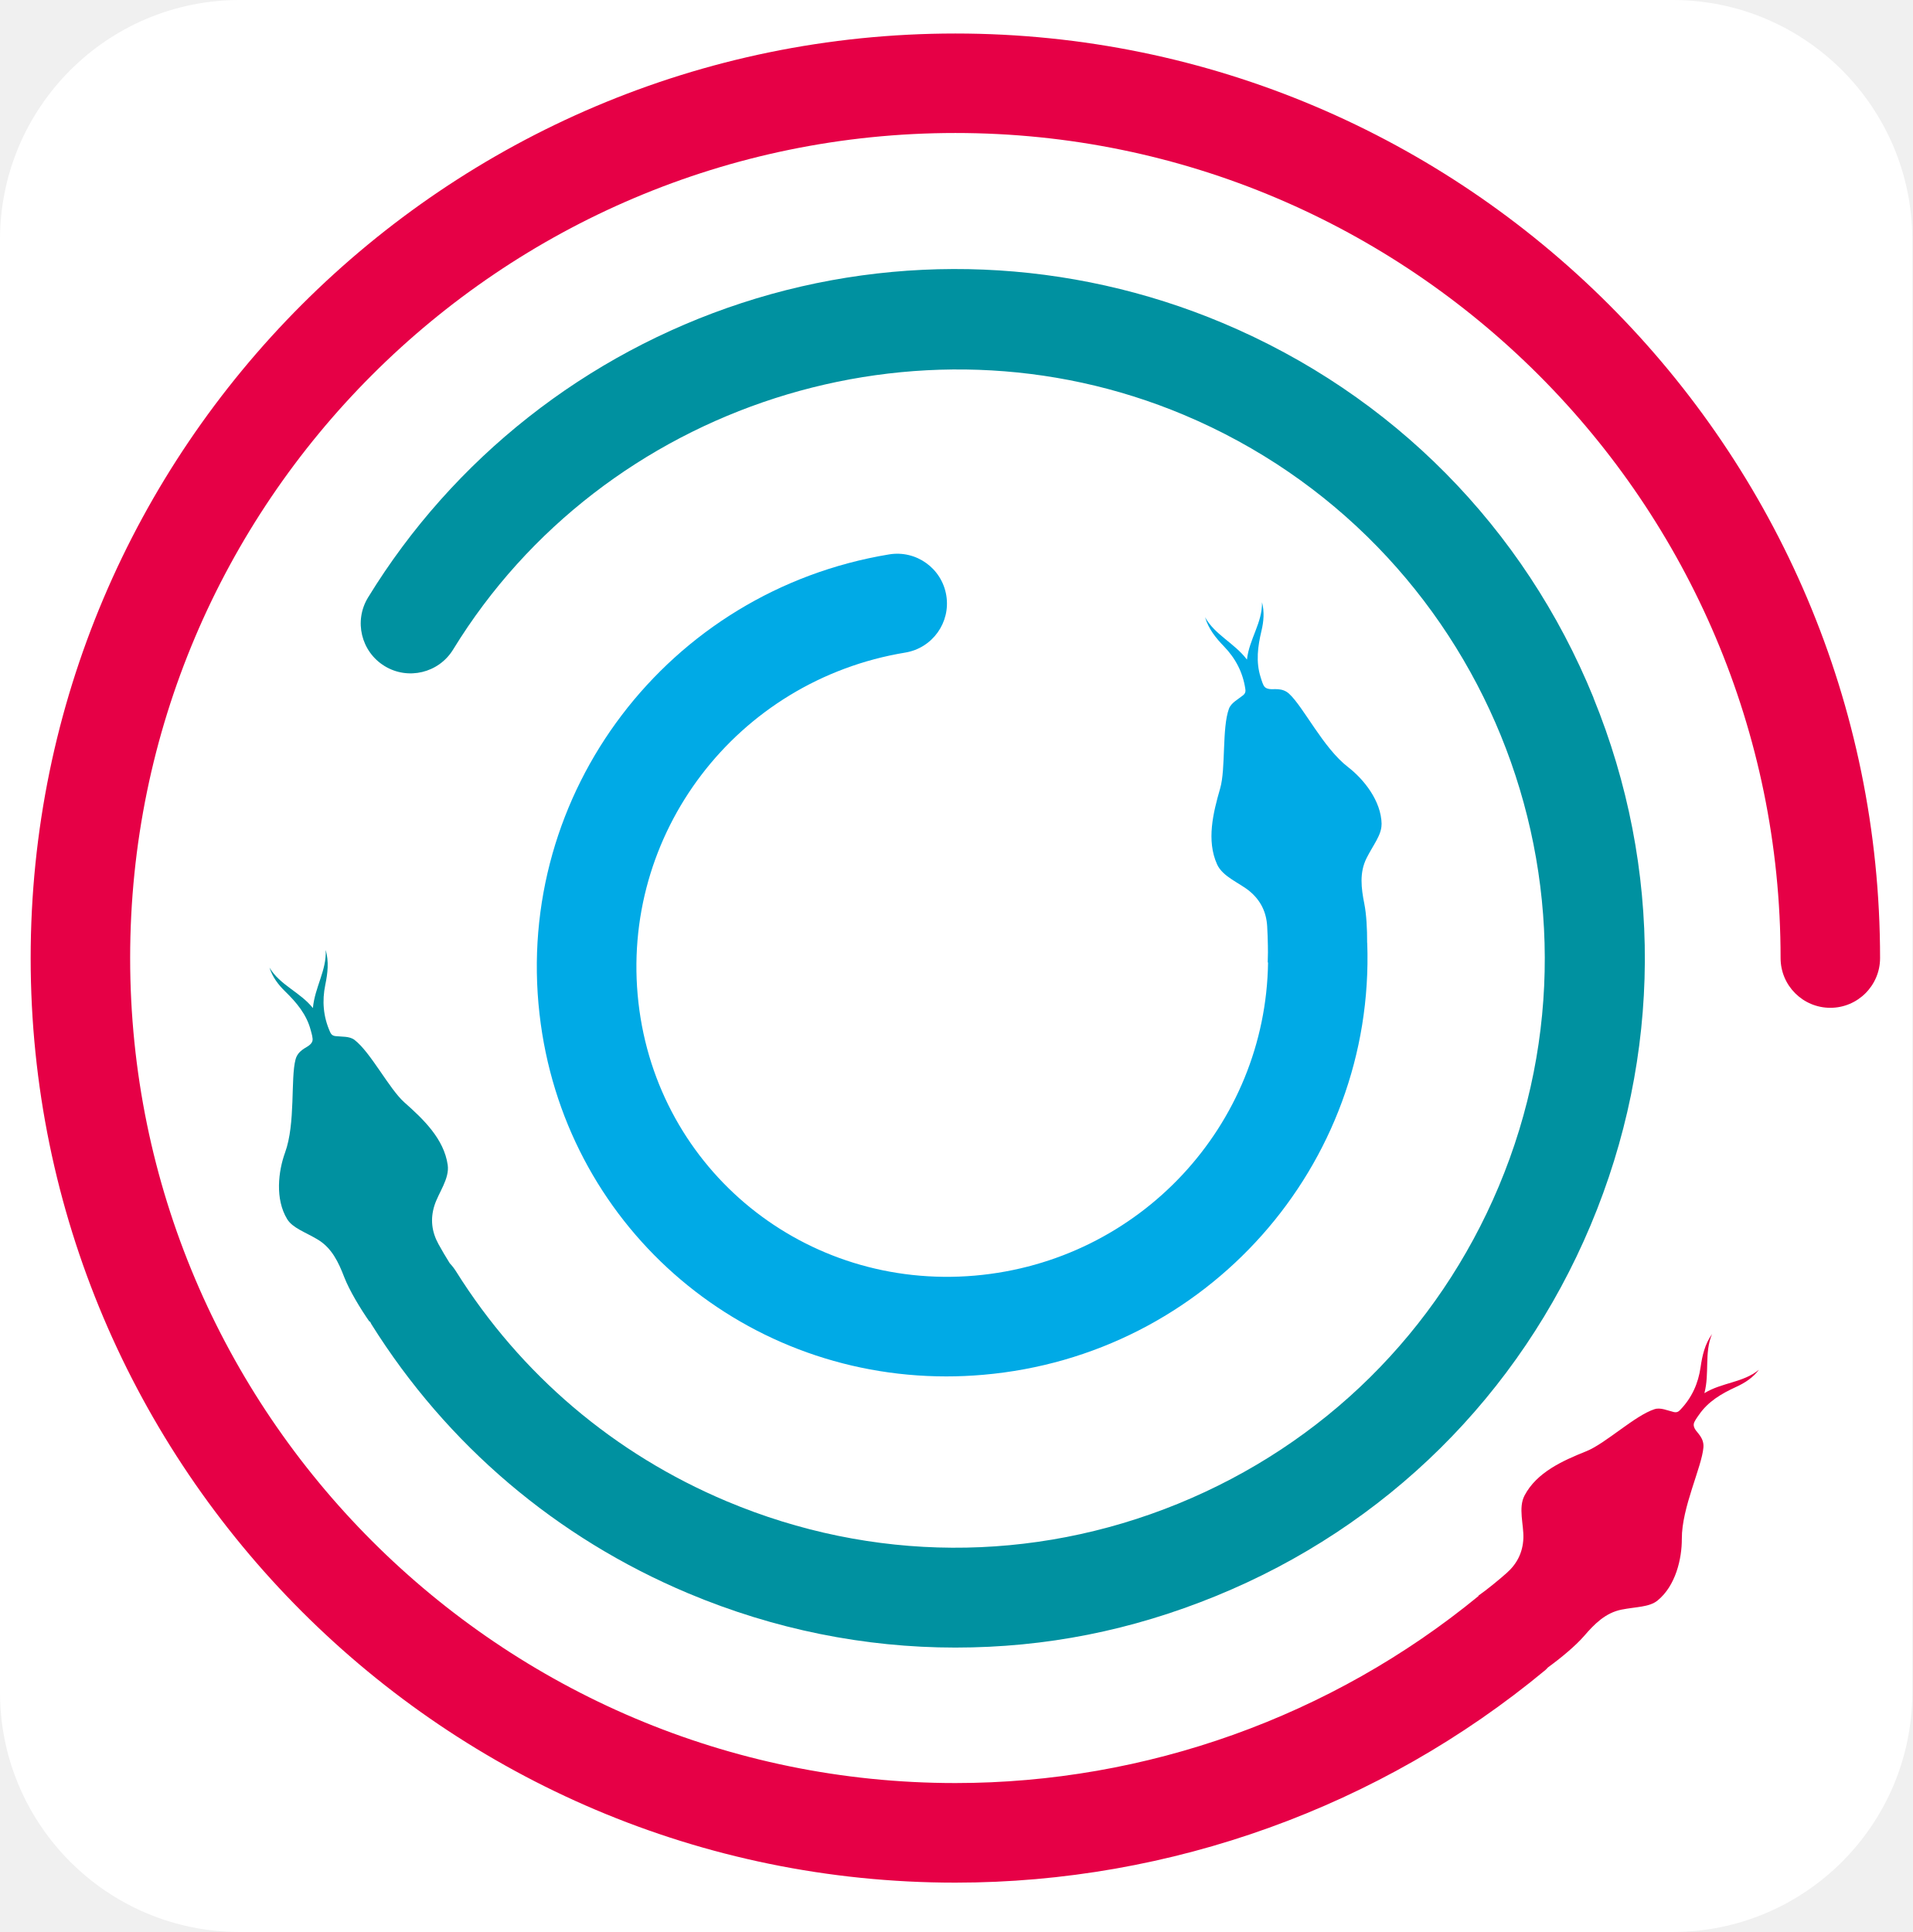
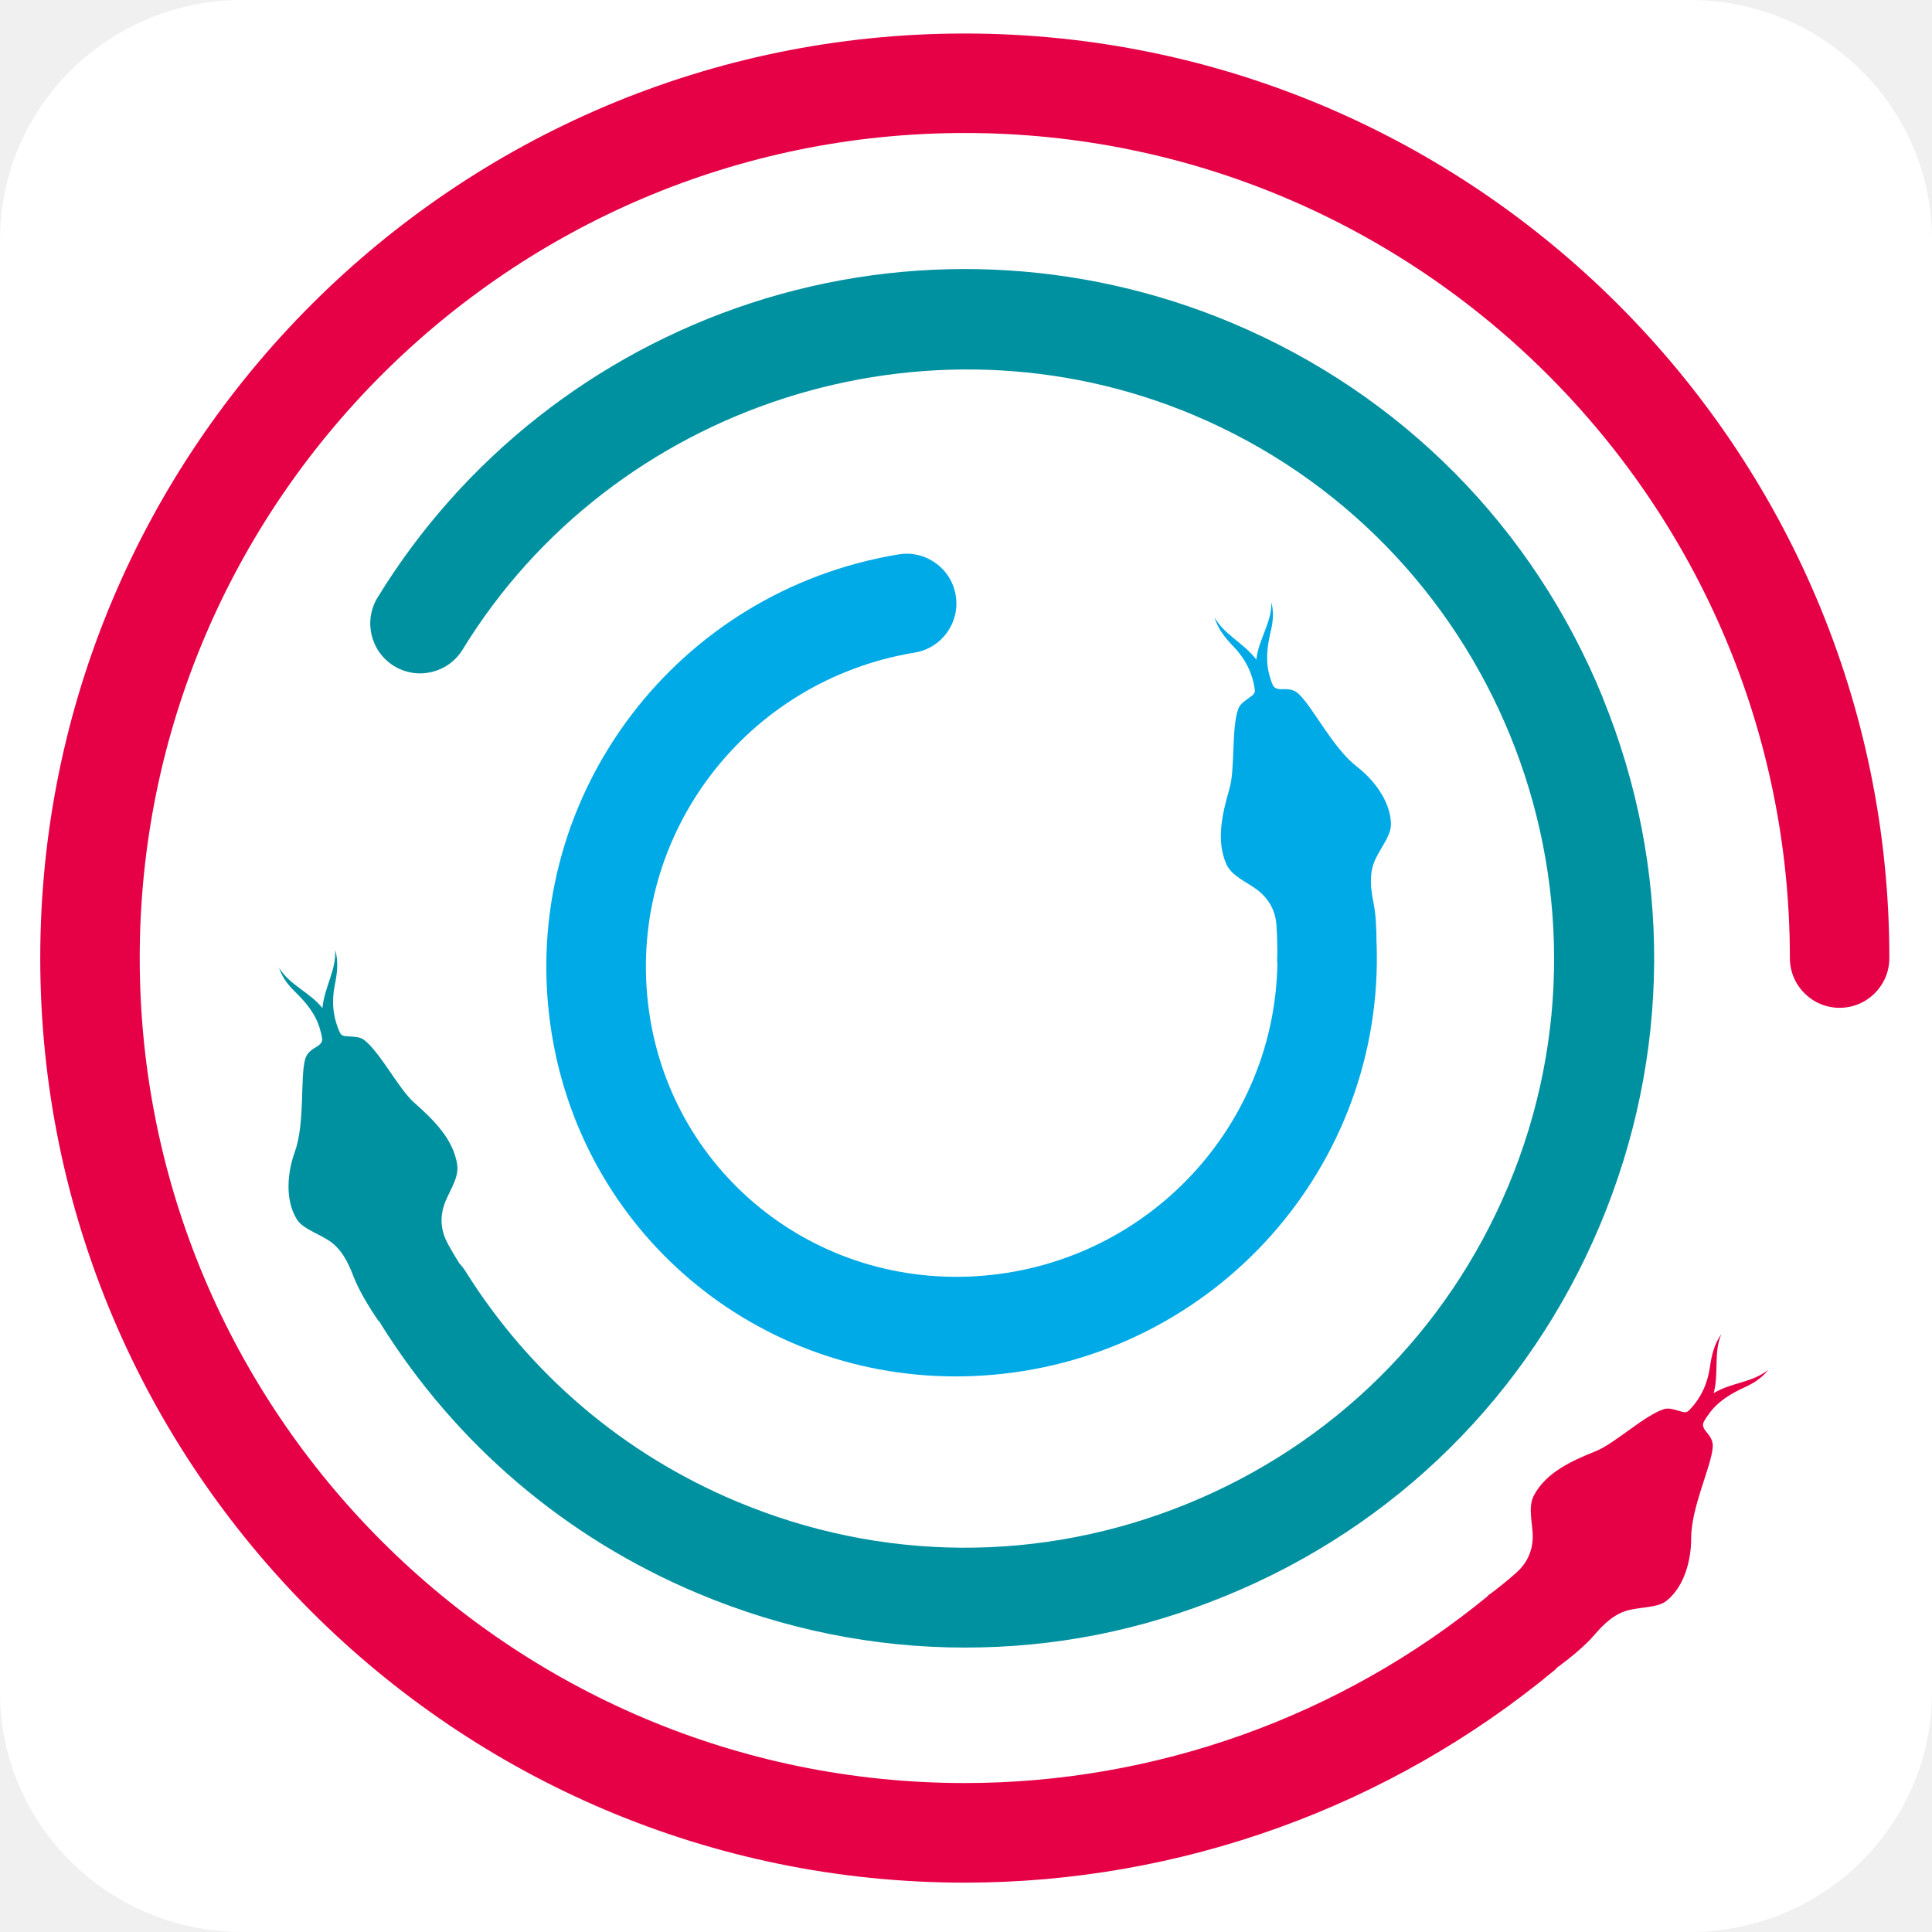
- <svg xmlns="http://www.w3.org/2000/svg" xmlns:xlink="http://www.w3.org/1999/xlink" width="105.492mm" height="106.596mm" viewBox="0 0 105.492 106.596" version="1.1" id="svg8">
+ <svg xmlns="http://www.w3.org/2000/svg" xmlns:xlink="http://www.w3.org/1999/xlink" width="106.596mm" height="106.596mm" viewBox="0 0 106.596 106.596" version="1.1" id="svg8">
  <defs id="defs2">
    <marker style="overflow:visible" id="marker5846" refX="0" refY="0" orient="auto">
      <path transform="matrix(0.2,0,0,0.2,1.48,0.2)" style="fill:#e50446;fill-opacity:1;fill-rule:evenodd;stroke:#e50446;stroke-width:1pt;stroke-opacity:1" d="m -2.5,-1 c 0,2.76 -2.24,5 -5,5 -2.76,0 -5,-2.24 -5,-5 0,-2.76 2.24,-5 5,-5 2.76,0 5,2.24 5,5 z" id="path5844" />
    </marker>
    <marker style="overflow:visible" id="marker5836" refX="0" refY="0" orient="auto">
      <path transform="matrix(0.2,0,0,0.2,1.48,0.2)" style="fill:#0391a0;fill-opacity:1;fill-rule:evenodd;stroke:#0391a0;stroke-width:1pt;stroke-opacity:1" d="m -2.5,-1 c 0,2.76 -2.24,5 -5,5 -2.76,0 -5,-2.24 -5,-5 0,-2.76 2.24,-5 5,-5 2.76,0 5,2.24 5,5 z" id="path5834" />
    </marker>
    <marker style="overflow:visible" id="marker5826" refX="0" refY="0" orient="auto">
      <path transform="matrix(0.2,0,0,0.2,1.48,0.2)" style="fill:#17a9e2;fill-opacity:0.961;fill-rule:evenodd;stroke:#17a9e2;stroke-width:1pt;stroke-opacity:0.961" d="m -2.5,-1 c 0,2.76 -2.24,5 -5,5 -2.76,0 -5,-2.24 -5,-5 0,-2.76 2.24,-5 5,-5 2.76,0 5,2.24 5,5 z" id="path5824" />
    </marker>
    <marker style="overflow:visible" id="marker5798" refX="0" refY="0" orient="auto">
      <path transform="matrix(0.2,0,0,0.2,1.48,0.2)" style="fill:#17a9e2;fill-opacity:0.961;fill-rule:evenodd;stroke:#17a9e2;stroke-width:1pt;stroke-opacity:0.961" d="m -2.5,-1 c 0,2.76 -2.24,5 -5,5 -2.76,0 -5,-2.24 -5,-5 0,-2.76 2.24,-5 5,-5 2.76,0 5,2.24 5,5 z" id="path5796" />
    </marker>
    <marker orient="auto" refY="0" refX="0" id="marker4729" style="overflow:visible">
      <g transform="translate(-13)" style="fill:#e50446;fill-opacity:1;stroke:#e50446;stroke-opacity:1" id="g4727">
        <circle cx="3" cy="0" r="0.8" id="circle4721" style="fill:#e50446;fill-opacity:1;stroke:#e50446;stroke-opacity:1" />
        <circle cx="6.5" cy="0" r="0.8" id="circle4723" style="fill:#e50446;fill-opacity:1;stroke:#e50446;stroke-opacity:1" />
        <circle cx="10" cy="0" r="0.8" id="circle4725" style="fill:#e50446;fill-opacity:1;stroke:#e50446;stroke-opacity:1" />
      </g>
    </marker>
    <marker orient="auto" refY="0" refX="0" id="marker4704" style="overflow:visible">
      <g transform="translate(-13)" style="fill:#0391a0;fill-opacity:1;stroke:#0391a0;stroke-opacity:1" id="g4702">
        <circle cx="3" cy="0" r="0.8" id="circle4696" style="fill:#0391a0;fill-opacity:1;stroke:#0391a0;stroke-opacity:1" />
        <circle cx="6.5" cy="0" r="0.8" id="circle4698" style="fill:#0391a0;fill-opacity:1;stroke:#0391a0;stroke-opacity:1" />
        <circle cx="10" cy="0" r="0.8" id="circle4700" style="fill:#0391a0;fill-opacity:1;stroke:#0391a0;stroke-opacity:1" />
      </g>
    </marker>
    <marker orient="auto" refY="0" refX="0" id="marker4679" style="overflow:visible">
      <g transform="translate(-13)" style="fill:#17a9e2;fill-opacity:0.961;stroke:#17a9e2;stroke-opacity:0.961" id="g4677">
        <circle cx="3" cy="0" r="0.8" id="circle4671" style="fill:#17a9e2;fill-opacity:0.961;stroke:#17a9e2;stroke-opacity:0.961" />
        <circle cx="6.5" cy="0" r="0.8" id="circle4673" style="fill:#17a9e2;fill-opacity:0.961;stroke:#17a9e2;stroke-opacity:0.961" />
        <circle cx="10" cy="0" r="0.8" id="circle4675" style="fill:#17a9e2;fill-opacity:0.961;stroke:#17a9e2;stroke-opacity:0.961" />
      </g>
    </marker>
    <marker style="overflow:visible" id="marker4118" refX="0" refY="0" orient="auto">
      <path transform="matrix(0.2,0,0,0.2,1.48,0.2)" style="fill:#e50446;fill-opacity:1;fill-rule:evenodd;stroke:#e50446;stroke-width:1pt;stroke-opacity:1" d="m -2.5,-1 c 0,2.76 -2.24,5 -5,5 -2.76,0 -5,-2.24 -5,-5 0,-2.76 2.24,-5 5,-5 2.76,0 5,2.24 5,5 z" id="path4116" />
    </marker>
    <marker style="overflow:visible" id="marker4086" refX="0" refY="0" orient="auto">
      <path transform="matrix(0.2,0,0,0.2,1.48,0.2)" style="fill:#0391a0;fill-opacity:1;fill-rule:evenodd;stroke:#0391a0;stroke-width:1pt;stroke-opacity:1" d="m -2.5,-1 c 0,2.76 -2.24,5 -5,5 -2.76,0 -5,-2.24 -5,-5 0,-2.76 2.24,-5 5,-5 2.76,0 5,2.24 5,5 z" id="path4084" />
    </marker>
    <marker style="overflow:visible" id="marker4076" refX="0" refY="0" orient="auto">
      <path transform="matrix(0.2,0,0,0.2,1.48,0.2)" style="fill:#17a9e2;fill-opacity:0.961;fill-rule:evenodd;stroke:#17a9e2;stroke-width:1pt;stroke-opacity:0.961" d="m -2.5,-1 c 0,2.76 -2.24,5 -5,5 -2.76,0 -5,-2.24 -5,-5 0,-2.76 2.24,-5 5,-5 2.76,0 5,2.24 5,5 z" id="path4074" />
    </marker>
    <marker style="overflow:visible" id="marker3162" refX="0" refY="0" orient="auto">
      <path transform="matrix(0.2,0,0,0.2,1.48,0.2)" style="fill:#0391a0;fill-opacity:1;fill-rule:evenodd;stroke:#0391a0;stroke-width:1pt;stroke-opacity:1" d="m -2.5,-1 c 0,2.76 -2.24,5 -5,5 -2.76,0 -5,-2.24 -5,-5 0,-2.76 2.24,-5 5,-5 2.76,0 5,2.24 5,5 z" id="path3160" />
    </marker>
    <marker style="overflow:visible" id="marker3152" refX="0" refY="0" orient="auto">
      <path transform="matrix(0.2,0,0,0.2,1.48,0.2)" style="fill:#17a9e2;fill-opacity:0.961;fill-rule:evenodd;stroke:#17a9e2;stroke-width:1pt;stroke-opacity:0.961" d="m -2.5,-1 c 0,2.76 -2.24,5 -5,5 -2.76,0 -5,-2.24 -5,-5 0,-2.76 2.24,-5 5,-5 2.76,0 5,2.24 5,5 z" id="path3150" />
    </marker>
    <marker style="overflow:visible" id="marker2254" refX="0" refY="0" orient="auto">
      <path transform="matrix(0.2,0,0,0.2,1.48,0.2)" style="fill:#e50446;fill-opacity:1;fill-rule:evenodd;stroke:#e50446;stroke-width:1pt;stroke-opacity:1" d="m -2.5,-1 c 0,2.76 -2.24,5 -5,5 -2.76,0 -5,-2.24 -5,-5 0,-2.76 2.24,-5 5,-5 2.76,0 5,2.24 5,5 z" id="path2252" />
    </marker>
    <marker style="overflow:visible" id="marker2234" refX="0" refY="0" orient="auto">
      <path transform="matrix(0.2,0,0,0.2,1.48,0.2)" style="fill:#17a9e2;fill-opacity:0.961;fill-rule:evenodd;stroke:#17a9e2;stroke-width:1pt;stroke-opacity:0.961" d="m -2.5,-1 c 0,2.76 -2.24,5 -5,5 -2.76,0 -5,-2.24 -5,-5 0,-2.76 2.24,-5 5,-5 2.76,0 5,2.24 5,5 z" id="path2232" />
    </marker>
    <marker style="overflow:visible" id="DotS" refX="0" refY="0" orient="auto">
      <path transform="matrix(0.2,0,0,0.2,1.48,0.2)" style="fill:#17a9e2;fill-opacity:0.961;fill-rule:evenodd;stroke:#17a9e2;stroke-width:1pt;stroke-opacity:0.961" d="m -2.5,-1 c 0,2.76 -2.24,5 -5,5 -2.76,0 -5,-2.24 -5,-5 0,-2.76 2.24,-5 5,-5 2.76,0 5,2.24 5,5 z" id="path1009" />
    </marker>
    <marker style="overflow:visible" id="marker15104" refX="0" refY="0" orient="auto">
      <path transform="matrix(0.4,0,0,0.4,2.96,0.4)" style="fill:#17a9e2;fill-opacity:0.961;fill-rule:evenodd;stroke:#17a9e2;stroke-width:1pt;stroke-opacity:0.961" d="m -2.5,-1 c 0,2.76 -2.24,5 -5,5 -2.76,0 -5,-2.24 -5,-5 0,-2.76 2.24,-5 5,-5 2.76,0 5,2.24 5,5 z" id="path15102" />
    </marker>
    <marker style="overflow:visible" id="marker15016" refX="0" refY="0" orient="auto">
      <path transform="matrix(0.4,0,0,0.4,2.96,0.4)" style="fill:#17a9e2;fill-opacity:0.961;fill-rule:evenodd;stroke:#17a9e2;stroke-width:1pt;stroke-opacity:0.961" d="m -2.5,-1 c 0,2.76 -2.24,5 -5,5 -2.76,0 -5,-2.24 -5,-5 0,-2.76 2.24,-5 5,-5 2.76,0 5,2.24 5,5 z" id="path15014" />
    </marker>
    <marker style="overflow:visible" id="marker15006" refX="0" refY="0" orient="auto">
      <path transform="matrix(0.4,0,0,0.4,2.96,0.4)" style="fill:#17a9e2;fill-opacity:0.961;fill-rule:evenodd;stroke:#17a9e2;stroke-width:1pt;stroke-opacity:0.961" d="m -2.5,-1 c 0,2.76 -2.24,5 -5,5 -2.76,0 -5,-2.24 -5,-5 0,-2.76 2.24,-5 5,-5 2.76,0 5,2.24 5,5 z" id="path15004" />
    </marker>
    <marker style="overflow:visible" id="marker14996" refX="0" refY="0" orient="auto">
      <path transform="matrix(0.4,0,0,0.4,2.96,0.4)" style="fill:#0391a0;fill-opacity:1;fill-rule:evenodd;stroke:#0391a0;stroke-width:1pt;stroke-opacity:1" d="m -2.5,-1 c 0,2.76 -2.24,5 -5,5 -2.76,0 -5,-2.24 -5,-5 0,-2.76 2.24,-5 5,-5 2.76,0 5,2.24 5,5 z" id="path14994" />
    </marker>
    <marker style="overflow:visible" id="marker14986" refX="0" refY="0" orient="auto">
      <path transform="matrix(0.4,0,0,0.4,2.96,0.4)" style="fill:#0391a0;fill-opacity:1;fill-rule:evenodd;stroke:#0391a0;stroke-width:1pt;stroke-opacity:1" d="m -2.5,-1 c 0,2.76 -2.24,5 -5,5 -2.76,0 -5,-2.24 -5,-5 0,-2.76 2.24,-5 5,-5 2.76,0 5,2.24 5,5 z" id="path14984" />
    </marker>
    <marker style="overflow:visible" id="marker14976" refX="0" refY="0" orient="auto">
      <path transform="matrix(0.4,0,0,0.4,2.96,0.4)" style="fill:#e50446;fill-opacity:1;fill-rule:evenodd;stroke:#e50446;stroke-width:1pt;stroke-opacity:1" d="m -2.5,-1 c 0,2.76 -2.24,5 -5,5 -2.76,0 -5,-2.24 -5,-5 0,-2.76 2.24,-5 5,-5 2.76,0 5,2.24 5,5 z" id="path14974" />
    </marker>
    <marker style="overflow:visible" id="marker14966" refX="0" refY="0" orient="auto">
      <path transform="matrix(0.4,0,0,0.4,2.96,0.4)" style="fill:#e50446;fill-opacity:1;fill-rule:evenodd;stroke:#e50446;stroke-width:1pt;stroke-opacity:1" d="m -2.5,-1 c 0,2.76 -2.24,5 -5,5 -2.76,0 -5,-2.24 -5,-5 0,-2.76 2.24,-5 5,-5 2.76,0 5,2.24 5,5 z" id="path14964" />
    </marker>
    <marker style="overflow:visible" id="marker14956" refX="0" refY="0" orient="auto">
      <path transform="matrix(0.4,0,0,0.4,2.96,0.4)" style="fill:#6bffff;fill-opacity:1;fill-rule:evenodd;stroke:none;stroke-width:1pt;stroke-opacity:0.961" d="m -2.5,-1 c 0,2.76 -2.24,5 -5,5 -2.76,0 -5,-2.24 -5,-5 0,-2.76 2.24,-5 5,-5 2.76,0 5,2.24 5,5 z" id="path14954" />
    </marker>
    <marker style="overflow:visible" id="marker14186" refX="0" refY="0" orient="auto">
      <path transform="matrix(0.4,0,0,0.4,2.96,0.4)" style="fill:#17a9e2;fill-opacity:0.961;fill-rule:evenodd;stroke:#17a9e2;stroke-width:1pt;stroke-opacity:0.961" d="m -2.5,-1 c 0,2.76 -2.24,5 -5,5 -2.76,0 -5,-2.24 -5,-5 0,-2.76 2.24,-5 5,-5 2.76,0 5,2.24 5,5 z" id="path14184" />
    </marker>
    <marker style="overflow:visible" id="marker14176" refX="0" refY="0" orient="auto">
      <path transform="matrix(0.4,0,0,0.4,2.96,0.4)" style="fill:#0391a0;fill-opacity:1;fill-rule:evenodd;stroke:#0391a0;stroke-width:1pt;stroke-opacity:1" d="m -2.5,-1 c 0,2.76 -2.24,5 -5,5 -2.76,0 -5,-2.24 -5,-5 0,-2.76 2.24,-5 5,-5 2.76,0 5,2.24 5,5 z" id="path14174" />
    </marker>
    <marker style="overflow:visible" id="marker14166" refX="0" refY="0" orient="auto">
      <path transform="matrix(0.4,0,0,0.4,2.96,0.4)" style="fill:#0391a0;fill-opacity:1;fill-rule:evenodd;stroke:#0391a0;stroke-width:1pt;stroke-opacity:1" d="m -2.5,-1 c 0,2.76 -2.24,5 -5,5 -2.76,0 -5,-2.24 -5,-5 0,-2.76 2.24,-5 5,-5 2.76,0 5,2.24 5,5 z" id="path14164" />
    </marker>
    <marker style="overflow:visible" id="marker14156" refX="0" refY="0" orient="auto">
      <path transform="matrix(0.4,0,0,0.4,2.96,0.4)" style="fill:#e50446;fill-opacity:1;fill-rule:evenodd;stroke:#e50446;stroke-width:1pt;stroke-opacity:1" d="m -2.5,-1 c 0,2.76 -2.24,5 -5,5 -2.76,0 -5,-2.24 -5,-5 0,-2.76 2.24,-5 5,-5 2.76,0 5,2.24 5,5 z" id="path14154" />
    </marker>
    <marker style="overflow:visible" id="marker14146" refX="0" refY="0" orient="auto">
      <path transform="matrix(0.4,0,0,0.4,2.96,0.4)" style="fill:#e50446;fill-opacity:1;fill-rule:evenodd;stroke:#e50446;stroke-width:1pt;stroke-opacity:1" d="m -2.5,-1 c 0,2.76 -2.24,5 -5,5 -2.76,0 -5,-2.24 -5,-5 0,-2.76 2.24,-5 5,-5 2.76,0 5,2.24 5,5 z" id="path14144" />
    </marker>
    <marker style="overflow:visible" id="marker14136" refX="0" refY="0" orient="auto">
      <path transform="matrix(0.4,0,0,0.4,2.96,0.4)" style="fill:#17a9e2;fill-opacity:0.961;fill-rule:evenodd;stroke:#17a9e2;stroke-width:1pt;stroke-opacity:0.961" d="m -2.5,-1 c 0,2.76 -2.24,5 -5,5 -2.76,0 -5,-2.24 -5,-5 0,-2.76 2.24,-5 5,-5 2.76,0 5,2.24 5,5 z" id="path14134" />
    </marker>
    <marker style="overflow:visible" id="marker14126" refX="0" refY="0" orient="auto">
      <path transform="matrix(0.4,0,0,0.4,2.96,0.4)" style="fill:#17a9e2;fill-opacity:0.961;fill-rule:evenodd;stroke:#17a9e2;stroke-width:1pt;stroke-opacity:0.961" d="m -2.5,-1 c 0,2.76 -2.24,5 -5,5 -2.76,0 -5,-2.24 -5,-5 0,-2.76 2.24,-5 5,-5 2.76,0 5,2.24 5,5 z" id="path14124" />
    </marker>
    <marker style="overflow:visible" id="marker13446" refX="0" refY="0" orient="auto">
      <path transform="matrix(0.4,0,0,0.4,2.96,0.4)" style="fill:#17a9e2;fill-opacity:0.961;fill-rule:evenodd;stroke:#17a9e2;stroke-width:1pt;stroke-opacity:0.961" d="m -2.5,-1 c 0,2.76 -2.24,5 -5,5 -2.76,0 -5,-2.24 -5,-5 0,-2.76 2.24,-5 5,-5 2.76,0 5,2.24 5,5 z" id="path13444" />
    </marker>
    <marker style="overflow:visible" id="marker13436" refX="0" refY="0" orient="auto">
      <path transform="matrix(0.4,0,0,0.4,2.96,0.4)" style="fill:#0391a0;fill-opacity:1;fill-rule:evenodd;stroke:#0391a0;stroke-width:1pt;stroke-opacity:1" d="m -2.5,-1 c 0,2.76 -2.24,5 -5,5 -2.76,0 -5,-2.24 -5,-5 0,-2.76 2.24,-5 5,-5 2.76,0 5,2.24 5,5 z" id="path13434" />
    </marker>
    <marker style="overflow:visible" id="marker13426" refX="0" refY="0" orient="auto">
      <path transform="matrix(0.4,0,0,0.4,2.96,0.4)" style="fill:#0391a0;fill-opacity:1;fill-rule:evenodd;stroke:#0391a0;stroke-width:1pt;stroke-opacity:1" d="m -2.5,-1 c 0,2.76 -2.24,5 -5,5 -2.76,0 -5,-2.24 -5,-5 0,-2.76 2.24,-5 5,-5 2.76,0 5,2.24 5,5 z" id="path13424" />
    </marker>
    <marker style="overflow:visible" id="marker13416" refX="0" refY="0" orient="auto">
      <path transform="matrix(0.4,0,0,0.4,2.96,0.4)" style="fill:#e50446;fill-opacity:1;fill-rule:evenodd;stroke:#e50446;stroke-width:1pt;stroke-opacity:1" d="m -2.5,-1 c 0,2.76 -2.24,5 -5,5 -2.76,0 -5,-2.24 -5,-5 0,-2.76 2.24,-5 5,-5 2.76,0 5,2.24 5,5 z" id="path13414" />
    </marker>
    <marker style="overflow:visible" id="marker13406" refX="0" refY="0" orient="auto">
      <path transform="matrix(0.4,0,0,0.4,2.96,0.4)" style="fill:#e50446;fill-opacity:1;fill-rule:evenodd;stroke:#e50446;stroke-width:1pt;stroke-opacity:1" d="m -2.5,-1 c 0,2.76 -2.24,5 -5,5 -2.76,0 -5,-2.24 -5,-5 0,-2.76 2.24,-5 5,-5 2.76,0 5,2.24 5,5 z" id="path13404" />
    </marker>
    <marker style="overflow:visible" id="marker13396" refX="0" refY="0" orient="auto">
      <path transform="matrix(0.4,0,0,0.4,2.96,0.4)" style="fill:#6bffff;fill-opacity:1;fill-rule:evenodd;stroke:none;stroke-width:1pt;stroke-opacity:0.961" d="m -2.5,-1 c 0,2.76 -2.24,5 -5,5 -2.76,0 -5,-2.24 -5,-5 0,-2.76 2.24,-5 5,-5 2.76,0 5,2.24 5,5 z" id="path13394" />
    </marker>
    <marker style="overflow:visible" id="marker10218" refX="0" refY="0" orient="auto">
      <path transform="matrix(0.4,0,0,0.4,2.96,0.4)" style="fill:#17a9e2;fill-opacity:0.961;fill-rule:evenodd;stroke:#17a9e2;stroke-width:1pt;stroke-opacity:0.961" d="m -2.5,-1 c 0,2.76 -2.24,5 -5,5 -2.76,0 -5,-2.24 -5,-5 0,-2.76 2.24,-5 5,-5 2.76,0 5,2.24 5,5 z" id="path10216" />
    </marker>
    <marker style="overflow:visible" id="marker10208" refX="0" refY="0" orient="auto">
      <path transform="matrix(0.4,0,0,0.4,2.96,0.4)" style="fill:#17a9e2;fill-opacity:0.961;fill-rule:evenodd;stroke:#17a9e2;stroke-width:1pt;stroke-opacity:0.961" d="m -2.5,-1 c 0,2.76 -2.24,5 -5,5 -2.76,0 -5,-2.24 -5,-5 0,-2.76 2.24,-5 5,-5 2.76,0 5,2.24 5,5 z" id="path10206" />
    </marker>
    <marker style="overflow:visible" id="marker10198" refX="0" refY="0" orient="auto">
      <path transform="matrix(0.4,0,0,0.4,2.96,0.4)" style="fill:#0391a0;fill-opacity:1;fill-rule:evenodd;stroke:#0391a0;stroke-width:1pt;stroke-opacity:1" d="m -2.5,-1 c 0,2.76 -2.24,5 -5,5 -2.76,0 -5,-2.24 -5,-5 0,-2.76 2.24,-5 5,-5 2.76,0 5,2.24 5,5 z" id="path10196" />
    </marker>
    <marker style="overflow:visible" id="marker10188" refX="0" refY="0" orient="auto">
      <path transform="matrix(0.4,0,0,0.4,2.96,0.4)" style="fill:#0391a0;fill-opacity:1;fill-rule:evenodd;stroke:#0391a0;stroke-width:1pt;stroke-opacity:1" d="m -2.5,-1 c 0,2.76 -2.24,5 -5,5 -2.76,0 -5,-2.24 -5,-5 0,-2.76 2.24,-5 5,-5 2.76,0 5,2.24 5,5 z" id="path10186" />
    </marker>
    <marker style="overflow:visible" id="marker10178" refX="0" refY="0" orient="auto">
      <path transform="matrix(0.4,0,0,0.4,2.96,0.4)" style="fill:#e50446;fill-opacity:1;fill-rule:evenodd;stroke:#e50446;stroke-width:1pt;stroke-opacity:1" d="m -2.5,-1 c 0,2.76 -2.24,5 -5,5 -2.76,0 -5,-2.24 -5,-5 0,-2.76 2.24,-5 5,-5 2.76,0 5,2.24 5,5 z" id="path10176" />
    </marker>
    <marker style="overflow:visible" id="marker10168" refX="0" refY="0" orient="auto">
      <path transform="matrix(0.4,0,0,0.4,2.96,0.4)" style="fill:#e50446;fill-opacity:1;fill-rule:evenodd;stroke:#e50446;stroke-width:1pt;stroke-opacity:1" d="m -2.5,-1 c 0,2.76 -2.24,5 -5,5 -2.76,0 -5,-2.24 -5,-5 0,-2.76 2.24,-5 5,-5 2.76,0 5,2.24 5,5 z" id="path10166" />
    </marker>
    <marker style="overflow:visible" id="marker10158" refX="0" refY="0" orient="auto">
      <path transform="matrix(0.4,0,0,0.4,2.96,0.4)" style="fill:#17a9e2;fill-opacity:0.961;fill-rule:evenodd;stroke:#17a9e2;stroke-width:1pt;stroke-opacity:0.961" d="m -2.5,-1 c 0,2.76 -2.24,5 -5,5 -2.76,0 -5,-2.24 -5,-5 0,-2.76 2.24,-5 5,-5 2.76,0 5,2.24 5,5 z" id="path10156" />
    </marker>
    <marker style="overflow:visible" id="marker9562" refX="0" refY="0" orient="auto">
      <path transform="matrix(0.4,0,0,0.4,2.96,0.4)" style="fill:#17a9e2;fill-opacity:0.961;fill-rule:evenodd;stroke:#17a9e2;stroke-width:1pt;stroke-opacity:0.961" d="m -2.5,-1 c 0,2.76 -2.24,5 -5,5 -2.76,0 -5,-2.24 -5,-5 0,-2.76 2.24,-5 5,-5 2.76,0 5,2.24 5,5 z" id="path9560" />
    </marker>
    <marker style="overflow:visible" id="marker9552" refX="0" refY="0" orient="auto">
      <path transform="matrix(0.4,0,0,0.4,2.96,0.4)" style="fill:#0391a0;fill-opacity:1;fill-rule:evenodd;stroke:#0391a0;stroke-width:1pt;stroke-opacity:1" d="m -2.5,-1 c 0,2.76 -2.24,5 -5,5 -2.76,0 -5,-2.24 -5,-5 0,-2.76 2.24,-5 5,-5 2.76,0 5,2.24 5,5 z" id="path9550" />
    </marker>
    <marker style="overflow:visible" id="marker9542" refX="0" refY="0" orient="auto">
      <path transform="matrix(0.4,0,0,0.4,2.96,0.4)" style="fill:#0391a0;fill-opacity:1;fill-rule:evenodd;stroke:#0391a0;stroke-width:1pt;stroke-opacity:1" d="m -2.5,-1 c 0,2.76 -2.24,5 -5,5 -2.76,0 -5,-2.24 -5,-5 0,-2.76 2.24,-5 5,-5 2.76,0 5,2.24 5,5 z" id="path9540" />
    </marker>
    <marker style="overflow:visible" id="marker9522" refX="0" refY="0" orient="auto">
      <path transform="matrix(0.4,0,0,0.4,2.96,0.4)" style="fill:#e50446;fill-opacity:1;fill-rule:evenodd;stroke:#e50446;stroke-width:1pt;stroke-opacity:1" d="m -2.5,-1 c 0,2.76 -2.24,5 -5,5 -2.76,0 -5,-2.24 -5,-5 0,-2.76 2.24,-5 5,-5 2.76,0 5,2.24 5,5 z" id="path9520" />
    </marker>
    <marker style="overflow:visible" id="marker9512" refX="0" refY="0" orient="auto">
      <path transform="matrix(0.4,0,0,0.4,2.96,0.4)" style="fill:#17a9e2;fill-opacity:0.961;fill-rule:evenodd;stroke:#17a9e2;stroke-width:1pt;stroke-opacity:0.961" d="m -2.5,-1 c 0,2.76 -2.24,5 -5,5 -2.76,0 -5,-2.24 -5,-5 0,-2.76 2.24,-5 5,-5 2.76,0 5,2.24 5,5 z" id="path9510" />
    </marker>
    <marker style="overflow:visible" id="marker9060" refX="0" refY="0" orient="auto">
      <path transform="matrix(0.4,0,0,0.4,2.96,0.4)" style="fill:#17a9e2;fill-opacity:0.961;fill-rule:evenodd;stroke:#17a9e2;stroke-width:1pt;stroke-opacity:0.961" d="m -2.5,-1 c 0,2.76 -2.24,5 -5,5 -2.76,0 -5,-2.24 -5,-5 0,-2.76 2.24,-5 5,-5 2.76,0 5,2.24 5,5 z" id="path9058" />
    </marker>
    <marker style="overflow:visible" id="marker9050" refX="0" refY="0" orient="auto">
      <path transform="matrix(0.4,0,0,0.4,2.96,0.4)" style="fill:#0391a0;fill-opacity:1;fill-rule:evenodd;stroke:#0391a0;stroke-width:1pt;stroke-opacity:1" d="m -2.5,-1 c 0,2.76 -2.24,5 -5,5 -2.76,0 -5,-2.24 -5,-5 0,-2.76 2.24,-5 5,-5 2.76,0 5,2.24 5,5 z" id="path9048" />
    </marker>
    <marker style="overflow:visible" id="marker9040" refX="0" refY="0" orient="auto">
      <path transform="matrix(0.4,0,0,0.4,2.96,0.4)" style="fill:#0391a0;fill-opacity:1;fill-rule:evenodd;stroke:#0391a0;stroke-width:1pt;stroke-opacity:1" d="m -2.5,-1 c 0,2.76 -2.24,5 -5,5 -2.76,0 -5,-2.24 -5,-5 0,-2.76 2.24,-5 5,-5 2.76,0 5,2.24 5,5 z" id="path9038" />
    </marker>
    <marker style="overflow:visible" id="marker9030" refX="0" refY="0" orient="auto">
      <path transform="matrix(0.4,0,0,0.4,2.96,0.4)" style="fill:#e50446;fill-opacity:1;fill-rule:evenodd;stroke:#e50446;stroke-width:1pt;stroke-opacity:1" d="m -2.5,-1 c 0,2.76 -2.24,5 -5,5 -2.76,0 -5,-2.24 -5,-5 0,-2.76 2.24,-5 5,-5 2.76,0 5,2.24 5,5 z" id="path9028" />
    </marker>
    <marker style="overflow:visible" id="marker9020" refX="0" refY="0" orient="auto">
      <path transform="matrix(0.4,0,0,0.4,2.96,0.4)" style="fill:#e50446;fill-opacity:1;fill-rule:evenodd;stroke:#e50446;stroke-width:1pt;stroke-opacity:1" d="m -2.5,-1 c 0,2.76 -2.24,5 -5,5 -2.76,0 -5,-2.24 -5,-5 0,-2.76 2.24,-5 5,-5 2.76,0 5,2.24 5,5 z" id="path9018" />
    </marker>
    <marker style="overflow:visible" id="marker8352" refX="0" refY="0" orient="auto">
      <path transform="matrix(0.4,0,0,0.4,2.96,0.4)" style="fill:#17a9e2;fill-opacity:0.961;fill-rule:evenodd;stroke:#17a9e2;stroke-width:1pt;stroke-opacity:0.961" d="m -2.5,-1 c 0,2.76 -2.24,5 -5,5 -2.76,0 -5,-2.24 -5,-5 0,-2.76 2.24,-5 5,-5 2.76,0 5,2.24 5,5 z" id="path8350" />
    </marker>
    <marker style="overflow:visible" id="marker8342" refX="0" refY="0" orient="auto">
      <path transform="matrix(0.4,0,0,0.4,2.96,0.4)" style="fill:#0391a0;fill-opacity:1;fill-rule:evenodd;stroke:#0391a0;stroke-width:1pt;stroke-opacity:1" d="m -2.5,-1 c 0,2.76 -2.24,5 -5,5 -2.76,0 -5,-2.24 -5,-5 0,-2.76 2.24,-5 5,-5 2.76,0 5,2.24 5,5 z" id="path8340" />
    </marker>
    <marker style="overflow:visible" id="marker8332" refX="0" refY="0" orient="auto">
      <path transform="matrix(0.4,0,0,0.4,2.96,0.4)" style="fill:#0391a0;fill-opacity:1;fill-rule:evenodd;stroke:#0391a0;stroke-width:1pt;stroke-opacity:1" d="m -2.5,-1 c 0,2.76 -2.24,5 -5,5 -2.76,0 -5,-2.24 -5,-5 0,-2.76 2.24,-5 5,-5 2.76,0 5,2.24 5,5 z" id="path8330" />
    </marker>
    <marker style="overflow:visible" id="marker8322" refX="0" refY="0" orient="auto">
      <path transform="matrix(0.4,0,0,0.4,2.96,0.4)" style="fill:#e50446;fill-opacity:1;fill-rule:evenodd;stroke:#e50446;stroke-width:1pt;stroke-opacity:1" d="m -2.5,-1 c 0,2.76 -2.24,5 -5,5 -2.76,0 -5,-2.24 -5,-5 0,-2.76 2.24,-5 5,-5 2.76,0 5,2.24 5,5 z" id="path8320" />
    </marker>
    <marker style="overflow:visible" id="marker8312" refX="0" refY="0" orient="auto">
      <path transform="matrix(0.4,0,0,0.4,2.96,0.4)" style="fill:#e50446;fill-opacity:1;fill-rule:evenodd;stroke:#e50446;stroke-width:1pt;stroke-opacity:1" d="m -2.5,-1 c 0,2.76 -2.24,5 -5,5 -2.76,0 -5,-2.24 -5,-5 0,-2.76 2.24,-5 5,-5 2.76,0 5,2.24 5,5 z" id="path8310" />
    </marker>
    <marker style="overflow:visible" id="marker7680" refX="0" refY="0" orient="auto">
      <path transform="matrix(0.4,0,0,0.4,2.96,0.4)" style="fill:#17a9e2;fill-opacity:0.961;fill-rule:evenodd;stroke:#17a9e2;stroke-width:1pt;stroke-opacity:0.961" d="m -2.5,-1 c 0,2.76 -2.24,5 -5,5 -2.76,0 -5,-2.24 -5,-5 0,-2.76 2.24,-5 5,-5 2.76,0 5,2.24 5,5 z" id="path7678" />
    </marker>
    <marker style="overflow:visible" id="marker7670" refX="0" refY="0" orient="auto">
      <path transform="matrix(0.4,0,0,0.4,2.96,0.4)" style="fill:#17a9e2;fill-opacity:0.961;fill-rule:evenodd;stroke:#17a9e2;stroke-width:1pt;stroke-opacity:0.961" d="m -2.5,-1 c 0,2.76 -2.24,5 -5,5 -2.76,0 -5,-2.24 -5,-5 0,-2.76 2.24,-5 5,-5 2.76,0 5,2.24 5,5 z" id="path7668" />
    </marker>
    <marker style="overflow:visible" id="marker7660" refX="0" refY="0" orient="auto">
      <path transform="matrix(0.4,0,0,0.4,2.96,0.4)" style="fill:#0391a0;fill-opacity:1;fill-rule:evenodd;stroke:#0391a0;stroke-width:1pt;stroke-opacity:1" d="m -2.5,-1 c 0,2.76 -2.24,5 -5,5 -2.76,0 -5,-2.24 -5,-5 0,-2.76 2.24,-5 5,-5 2.76,0 5,2.24 5,5 z" id="path7658" />
    </marker>
    <marker style="overflow:visible" id="marker7650" refX="0" refY="0" orient="auto">
      <path transform="matrix(0.4,0,0,0.4,2.96,0.4)" style="fill:#0391a0;fill-opacity:1;fill-rule:evenodd;stroke:#0391a0;stroke-width:1pt;stroke-opacity:1" d="m -2.5,-1 c 0,2.76 -2.24,5 -5,5 -2.76,0 -5,-2.24 -5,-5 0,-2.76 2.24,-5 5,-5 2.76,0 5,2.24 5,5 z" id="path7648" />
    </marker>
    <marker style="overflow:visible" id="marker7640" refX="0" refY="0" orient="auto">
      <path transform="matrix(0.4,0,0,0.4,2.96,0.4)" style="fill:#e50446;fill-opacity:1;fill-rule:evenodd;stroke:#e50446;stroke-width:1pt;stroke-opacity:1" d="m -2.5,-1 c 0,2.76 -2.24,5 -5,5 -2.76,0 -5,-2.24 -5,-5 0,-2.76 2.24,-5 5,-5 2.76,0 5,2.24 5,5 z" id="path7638" />
    </marker>
    <marker style="overflow:visible" id="marker7630" refX="0" refY="0" orient="auto">
      <path transform="matrix(0.4,0,0,0.4,2.96,0.4)" style="fill:#e50446;fill-opacity:1;fill-rule:evenodd;stroke:#e50446;stroke-width:1pt;stroke-opacity:1" d="m -2.5,-1 c 0,2.76 -2.24,5 -5,5 -2.76,0 -5,-2.24 -5,-5 0,-2.76 2.24,-5 5,-5 2.76,0 5,2.24 5,5 z" id="path7628" />
    </marker>
    <marker style="overflow:visible" id="marker7268" refX="0" refY="0" orient="auto">
      <path transform="matrix(0.4,0,0,0.4,2.96,0.4)" style="fill:#e50446;fill-opacity:1;fill-rule:evenodd;stroke:#e50446;stroke-width:1pt;stroke-opacity:1" d="m -2.5,-1 c 0,2.76 -2.24,5 -5,5 -2.76,0 -5,-2.24 -5,-5 0,-2.76 2.24,-5 5,-5 2.76,0 5,2.24 5,5 z" id="path7266" />
    </marker>
    <marker style="overflow:visible" id="marker7258" refX="0" refY="0" orient="auto">
      <path transform="matrix(0.4,0,0,0.4,2.96,0.4)" style="fill:#17a9e2;fill-opacity:0.961;fill-rule:evenodd;stroke:#17a9e2;stroke-width:1pt;stroke-opacity:0.961" d="m -2.5,-1 c 0,2.76 -2.24,5 -5,5 -2.76,0 -5,-2.24 -5,-5 0,-2.76 2.24,-5 5,-5 2.76,0 5,2.24 5,5 z" id="path7256" />
    </marker>
    <marker style="overflow:visible" id="marker7248" refX="0" refY="0" orient="auto">
      <path transform="matrix(0.4,0,0,0.4,2.96,0.4)" style="fill:#17a9e2;fill-opacity:0.961;fill-rule:evenodd;stroke:#17a9e2;stroke-width:1pt;stroke-opacity:0.961" d="m -2.5,-1 c 0,2.76 -2.24,5 -5,5 -2.76,0 -5,-2.24 -5,-5 0,-2.76 2.24,-5 5,-5 2.76,0 5,2.24 5,5 z" id="path7246" />
    </marker>
    <marker style="overflow:visible" id="marker7238" refX="0" refY="0" orient="auto">
      <path transform="matrix(0.4,0,0,0.4,2.96,0.4)" style="fill:#0391a0;fill-opacity:1;fill-rule:evenodd;stroke:#0391a0;stroke-width:1pt;stroke-opacity:1" d="m -2.5,-1 c 0,2.76 -2.24,5 -5,5 -2.76,0 -5,-2.24 -5,-5 0,-2.76 2.24,-5 5,-5 2.76,0 5,2.24 5,5 z" id="path7236" />
    </marker>
    <marker style="overflow:visible" id="marker7228" refX="0" refY="0" orient="auto">
      <path transform="matrix(0.4,0,0,0.4,2.96,0.4)" style="fill:#0391a0;fill-opacity:1;fill-rule:evenodd;stroke:#0391a0;stroke-width:1pt;stroke-opacity:1" d="m -2.5,-1 c 0,2.76 -2.24,5 -5,5 -2.76,0 -5,-2.24 -5,-5 0,-2.76 2.24,-5 5,-5 2.76,0 5,2.24 5,5 z" id="path7226" />
    </marker>
    <marker style="overflow:visible" id="marker7218" refX="0" refY="0" orient="auto">
      <path transform="matrix(0.4,0,0,0.4,2.96,0.4)" style="fill:#e50446;fill-opacity:1;fill-rule:evenodd;stroke:#e50446;stroke-width:1pt;stroke-opacity:1" d="m -2.5,-1 c 0,2.76 -2.24,5 -5,5 -2.76,0 -5,-2.24 -5,-5 0,-2.76 2.24,-5 5,-5 2.76,0 5,2.24 5,5 z" id="path7216" />
    </marker>
    <marker style="overflow:visible" id="marker7208" refX="0" refY="0" orient="auto">
      <path transform="matrix(0.4,0,0,0.4,2.96,0.4)" style="fill:#e50446;fill-opacity:1;fill-rule:evenodd;stroke:#e50446;stroke-width:1pt;stroke-opacity:1" d="m -2.5,-1 c 0,2.76 -2.24,5 -5,5 -2.76,0 -5,-2.24 -5,-5 0,-2.76 2.24,-5 5,-5 2.76,0 5,2.24 5,5 z" id="path7206" />
    </marker>
    <linearGradient id="linearGradient5705-4">
      <stop style="stop-color:#17a9e2;stop-opacity:1;" offset="0" id="stop5701" />
      <stop style="stop-color:#17a9e2;stop-opacity:0;" offset="1" id="stop5703" />
    </linearGradient>
    <marker style="overflow:visible" id="marker3945" refX="0" refY="0" orient="auto">
      <path transform="matrix(0.4,0,0,0.4,2.96,0.4)" style="fill:#e50446;fill-opacity:1;fill-rule:evenodd;stroke:#e50446;stroke-width:1pt;stroke-opacity:1" d="m -2.5,-1 c 0,2.76 -2.24,5 -5,5 -2.76,0 -5,-2.24 -5,-5 0,-2.76 2.24,-5 5,-5 2.76,0 5,2.24 5,5 z" id="path3943" />
    </marker>
    <marker style="overflow:visible" id="marker3611" refX="0" refY="0" orient="auto">
      <path transform="matrix(0.4,0,0,0.4,2.96,0.4)" style="fill:#e50446;fill-opacity:1;fill-rule:evenodd;stroke:#e50446;stroke-width:1pt;stroke-opacity:1" d="m -2.5,-1 c 0,2.76 -2.24,5 -5,5 -2.76,0 -5,-2.24 -5,-5 0,-2.76 2.24,-5 5,-5 2.76,0 5,2.24 5,5 z" id="path3609" />
    </marker>
    <marker style="overflow:visible" id="marker3541" refX="0" refY="0" orient="auto">
      <path transform="matrix(0.4,0,0,0.4,2.96,0.4)" style="fill:#e50446;fill-opacity:1;fill-rule:evenodd;stroke:#e50446;stroke-width:1pt;stroke-opacity:1" d="m -2.5,-1 c 0,2.76 -2.24,5 -5,5 -2.76,0 -5,-2.24 -5,-5 0,-2.76 2.24,-5 5,-5 2.76,0 5,2.24 5,5 z" id="path3539" />
    </marker>
    <marker style="overflow:visible" id="DotM" refX="0" refY="0" orient="auto">
      <path transform="matrix(0.4,0,0,0.4,2.96,0.4)" style="fill:#e50446;fill-opacity:1;fill-rule:evenodd;stroke:#e50446;stroke-width:1pt;stroke-opacity:1" d="m -2.5,-1 c 0,2.76 -2.24,5 -5,5 -2.76,0 -5,-2.24 -5,-5 0,-2.76 2.24,-5 5,-5 2.76,0 5,2.24 5,5 z" id="path1006" />
    </marker>
    <clipPath id="clip-path" transform="translate(-.17 -.25)">
      <path fill="none" d="m 0.17,0.25 h 208.2 V 79.61 H 0.17 Z" id="path12" />
    </clipPath>
    <style id="style15">.cls-2{fill:#06467c}.cls-3{fill:#e50446}.cls-4{fill:#0391a0}.cls-6{fill:#17a9e2}</style>
    <marker style="overflow:visible" id="marker2594" refX="0" refY="0" orient="auto">
      <path transform="matrix(0.4,0,0,0.4,2.96,0.4)" style="fill:#e50446;fill-opacity:1;fill-rule:evenodd;stroke:#e50446;stroke-width:1pt;stroke-opacity:1" d="m -2.5,-1 c 0,2.76 -2.24,5 -5,5 -2.76,0 -5,-2.24 -5,-5 0,-2.76 2.24,-5 5,-5 2.76,0 5,2.24 5,5 z" id="path2592" />
    </marker>
    <marker style="overflow:visible" id="marker2598" refX="0" refY="0" orient="auto">
      <path transform="matrix(0.4,0,0,0.4,2.96,0.4)" style="fill:#17a9e2;fill-opacity:0.961;fill-rule:evenodd;stroke:#17a9e2;stroke-width:1pt;stroke-opacity:0.961" d="m -2.5,-1 c 0,2.76 -2.24,5 -5,5 -2.76,0 -5,-2.24 -5,-5 0,-2.76 2.24,-5 5,-5 2.76,0 5,2.24 5,5 z" id="path2596" />
    </marker>
    <radialGradient xlink:href="#linearGradient5705-4" id="radialGradient5711" cx="132.566" cy="68.154" fx="132.566" fy="68.154" r="14.466" gradientUnits="userSpaceOnUse" />
  </defs>
-   <g id="layer1" transform="translate(1.934613,3.347875)">
-     <path style="fill:#ffffff;fill-opacity:1;stroke:none;stroke-width:6.816;stroke-linecap:round;stroke-linejoin:round;stroke-miterlimit:14.9;stroke-dasharray:none;stroke-dashoffset:99;stroke-opacity:1;paint-order:fill markers stroke;stop-color:#000000" id="rect1519" width="105.492" height="106.596" x="-1.935" y="-3.348" d="M 11.295,-3.348 H 90.328 A 13.229,13.229 45 0 1 103.557,9.881 V 90.019 A 13.229,13.229 135 0 1 90.328,103.248 H 11.295 A 13.229,13.229 45 0 1 -1.935,90.019 V 9.881 A 13.229,13.229 135 0 1 11.295,-3.348 Z" />
+   <g id="layer1" transform="translate(2.46378,3.347875)">
+     <path style="fill:#ffffff;fill-opacity:1;stroke:none;stroke-width:6.816;stroke-linecap:round;stroke-linejoin:round;stroke-miterlimit:14.9;stroke-dasharray:none;stroke-dashoffset:99;stroke-opacity:1;paint-order:fill markers stroke;stop-color:#000000" id="rect1519" width="105.492" height="106.596" x="-1.935" y="-3.348" d="M 11.295,-3.348 H 90.328 A 13.229,13.229 45 0 1 103.557,9.881 V 90.019 A 13.229,13.229 135 0 1 90.328,103.248 H 11.295 A 13.229,13.229 45 0 1 -1.935,90.019 V 9.881 A 13.229,13.229 135 0 1 11.295,-3.348 Z" transform="matrix(1.010465,0,0,0.9999999,-0.5089215,-2.6070373e-7)" />
    <path style="opacity:0;fill:none;stroke:#000000;stroke-width:0.265px;stroke-linecap:butt;stroke-linejoin:miter;stroke-opacity:1" d="m 22.474,61.713 c -1.573,-3.479 -1.486,-5.683 -1.486,-5.683 l -0.291,2.257 -1.633,-2.525 c 0,0 0.9,6.095 1.986,6.033 z" id="path374-0" />
    <path class="cls-2" d="m 74.282,42.125 c -0.021,-1.296 -0.997,-2.493 -1.863,-3.159 -1.359,-1.048 -2.44,-3.3 -3.24,-4.037 -0.385,-0.355 -0.854,-0.221 -1.084,-0.26 -0.236,-0.039 -0.305,-0.125 -0.391,-0.355 -0.036,-0.096 -0.063,-0.197 -0.096,-0.296 -0.272,-0.857 -0.158,-1.705 0.045,-2.556 0.125,-0.523 0.17,-1.051 0.03,-1.583 0.027,1.126 -0.705,2.034 -0.83,3.165 -0.696,-0.917 -1.768,-1.362 -2.311,-2.338 0.191,0.648 0.597,1.15 1.048,1.615 0.633,0.657 1.036,1.427 1.171,2.329 0.018,0.113 0.03,0.239 -0.122,0.364 -0.278,0.227 -0.657,0.412 -0.779,0.741 -0.391,1.066 -0.17,3.303 -0.484,4.393 -0.391,1.356 -0.764,2.87 -0.173,4.19 0.317,0.702 1.251,1.024 1.816,1.502 0.6,0.508 0.905,1.144 0.95,1.923 0.021,0.34 0.033,0.717 0.039,1.087 0,0.012 0,0.021 0,0.033 0.003,0.107 0,0.212 0.003,0.317 0,0.191 -0.006,0.379 -0.012,0.555 h 0.018 c -0.125,8.979 -7.071,16.486 -16.173,17.278 -9.358,0.809 -17.508,-5.805 -18.559,-15.062 -1.054,-9.296 5.411,-17.779 14.722,-19.314 1.496,-0.248 2.508,-1.66 2.26,-3.156 -0.248,-1.496 -1.66,-2.508 -3.156,-2.26 -12.198,2.013 -20.67,13.148 -19.284,25.352 1.311,11.559 10.977,20.001 22.444,20.001 0.675,0 1.356,-0.03 2.043,-0.09 12.306,-1.069 21.608,-11.526 21.175,-23.811 0,-0.012 -0.003,-0.021 -0.006,-0.033 0.003,-0.747 -0.039,-1.559 -0.155,-2.141 -0.17,-0.857 -0.281,-1.717 0.125,-2.523 0.364,-0.726 0.833,-1.281 0.824,-1.863 z" id="path2504" style="fill:#00aae6;stroke-width:0.299" />
    <path class="cls-1" d="m 50.769,-1.499 c -28.126,0 -51.012,22.886 -51.012,51.012 0,28.126 22.886,51.012 51.012,51.012 11.87,0 23.429,-4.166 32.549,-11.732 0.054,-0.045 0.093,-0.096 0.14,-0.143 0.699,-0.508 1.517,-1.183 1.995,-1.735 0.57,-0.663 1.18,-1.278 2.066,-1.454 0.794,-0.158 1.523,-0.131 1.977,-0.496 1.009,-0.812 1.353,-2.32 1.347,-3.413 -0.009,-1.717 1.102,-3.954 1.191,-5.038 0.045,-0.523 -0.349,-0.809 -0.463,-1.012 -0.113,-0.209 -0.09,-0.32 0.039,-0.529 0.054,-0.087 0.116,-0.173 0.176,-0.257 0.508,-0.741 1.248,-1.174 2.043,-1.538 0.49,-0.224 0.935,-0.511 1.266,-0.95 -0.869,0.714 -2.037,0.696 -3.007,1.29 0.293,-1.114 -0.015,-2.231 0.421,-3.258 -0.394,0.549 -0.538,1.18 -0.63,1.819 -0.128,0.905 -0.487,1.696 -1.117,2.353 -0.081,0.084 -0.17,0.17 -0.361,0.128 -0.349,-0.081 -0.732,-0.266 -1.063,-0.158 -1.081,0.346 -2.708,1.899 -3.763,2.32 -1.311,0.526 -2.732,1.162 -3.407,2.44 -0.361,0.681 -0.039,1.618 -0.066,2.356 -0.03,0.785 -0.346,1.415 -0.932,1.932 -0.472,0.415 -1.051,0.89 -1.553,1.245 l 0.012,0.015 c -8.11,6.656 -18.347,10.32 -28.861,10.32 -25.101,0 -45.523,-20.422 -45.523,-45.523 0,-25.101 20.422,-45.517 45.523,-45.517 25.101,0 45.523,20.422 45.523,45.523 0,1.517 1.23,2.744 2.744,2.744 1.514,0 2.744,-1.23 2.744,-2.744 0.003,-28.126 -22.883,-51.012 -51.012,-51.012 z" id="path2506" style="fill:#e60046;stroke-width:0.299" />
    <path class="cls-3" d="M 85.973,35.155 C 82.139,25.752 74.87,18.406 65.509,14.471 57.082,10.926 47.658,10.535 38.977,13.372 c -8.591,2.807 -15.91,8.576 -20.607,16.244 -0.794,1.296 -0.385,2.989 0.908,3.783 1.293,0.794 2.989,0.388 3.783,-0.908 8.304,-13.554 25.633,-19.12 40.313,-12.948 16.525,6.952 24.316,26.051 17.367,42.576 -3.368,8.006 -9.651,14.22 -17.693,17.502 -8.042,3.279 -16.881,3.231 -24.886,-0.134 -6.214,-2.613 -11.38,-7.002 -14.943,-12.694 -0.102,-0.161 -0.218,-0.311 -0.343,-0.442 -0.221,-0.352 -0.436,-0.717 -0.621,-1.054 -0.376,-0.684 -0.46,-1.386 -0.224,-2.132 0.221,-0.705 0.842,-1.478 0.732,-2.24 -0.206,-1.43 -1.329,-2.511 -2.386,-3.446 -0.848,-0.753 -1.857,-2.762 -2.756,-3.452 -0.275,-0.212 -0.696,-0.167 -1.054,-0.209 -0.194,-0.024 -0.251,-0.137 -0.299,-0.242 -0.37,-0.833 -0.442,-1.699 -0.257,-2.592 0.131,-0.633 0.206,-1.275 0.021,-1.923 0.063,1.114 -0.603,2.063 -0.705,3.21 -0.711,-0.887 -1.816,-1.263 -2.395,-2.231 0.167,0.526 0.487,0.947 0.872,1.32 0.624,0.609 1.177,1.266 1.403,2.135 0.027,0.102 0.057,0.2 0.078,0.302 0.051,0.239 0.039,0.352 -0.14,0.511 -0.173,0.155 -0.642,0.293 -0.776,0.797 -0.281,1.048 0.009,3.53 -0.579,5.142 -0.373,1.027 -0.558,2.562 0.116,3.667 0.302,0.496 0.997,0.714 1.693,1.132 0.773,0.466 1.141,1.251 1.454,2.066 0.284,0.732 0.887,1.738 1.398,2.467 l 0.027,-0.015 c 0.027,0.048 0.045,0.102 0.075,0.149 4.169,6.659 10.21,11.792 17.475,14.847 4.745,1.995 9.738,2.995 14.737,2.995 4.999,0 9.726,-0.947 14.36,-2.837 9.403,-3.834 16.749,-11.102 20.685,-20.464 3.936,-9.361 3.992,-19.693 0.158,-29.097 z" id="path2508" style="fill:#0091a0;stroke-width:0.299" />
  </g>
</svg>
